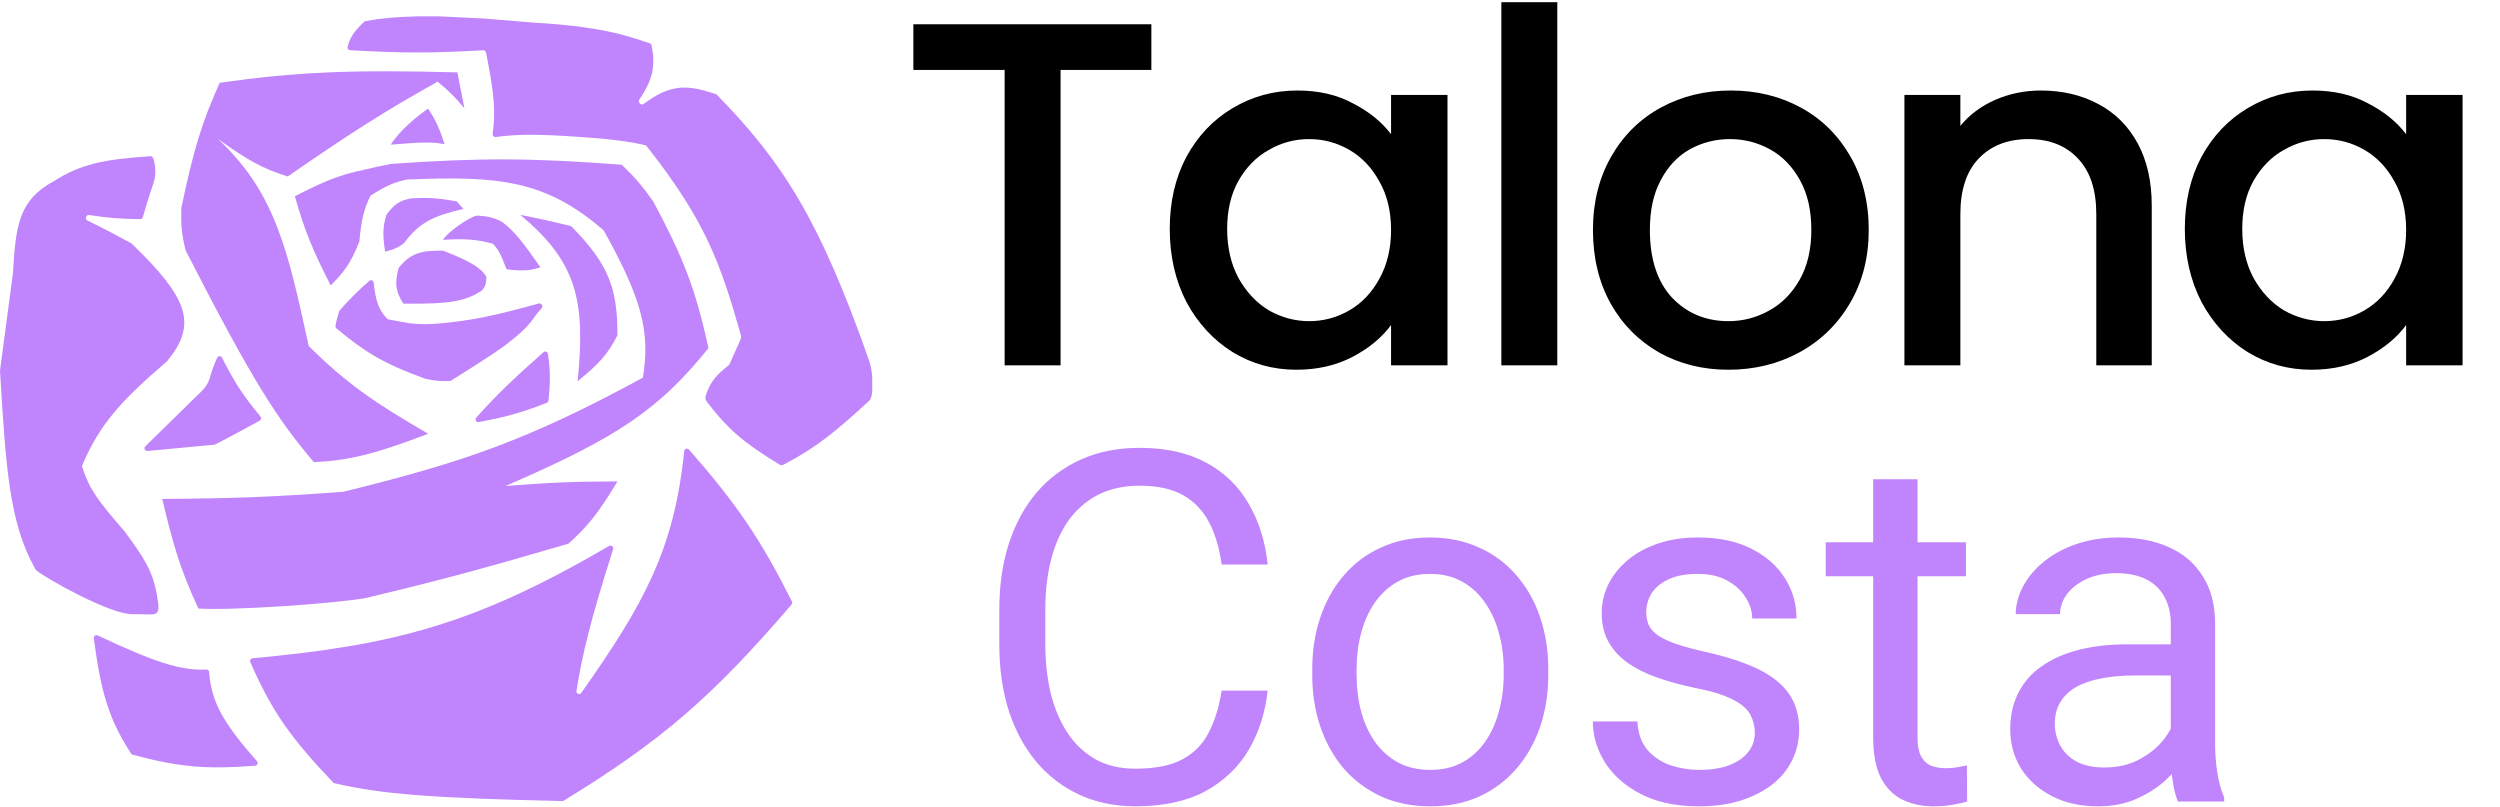
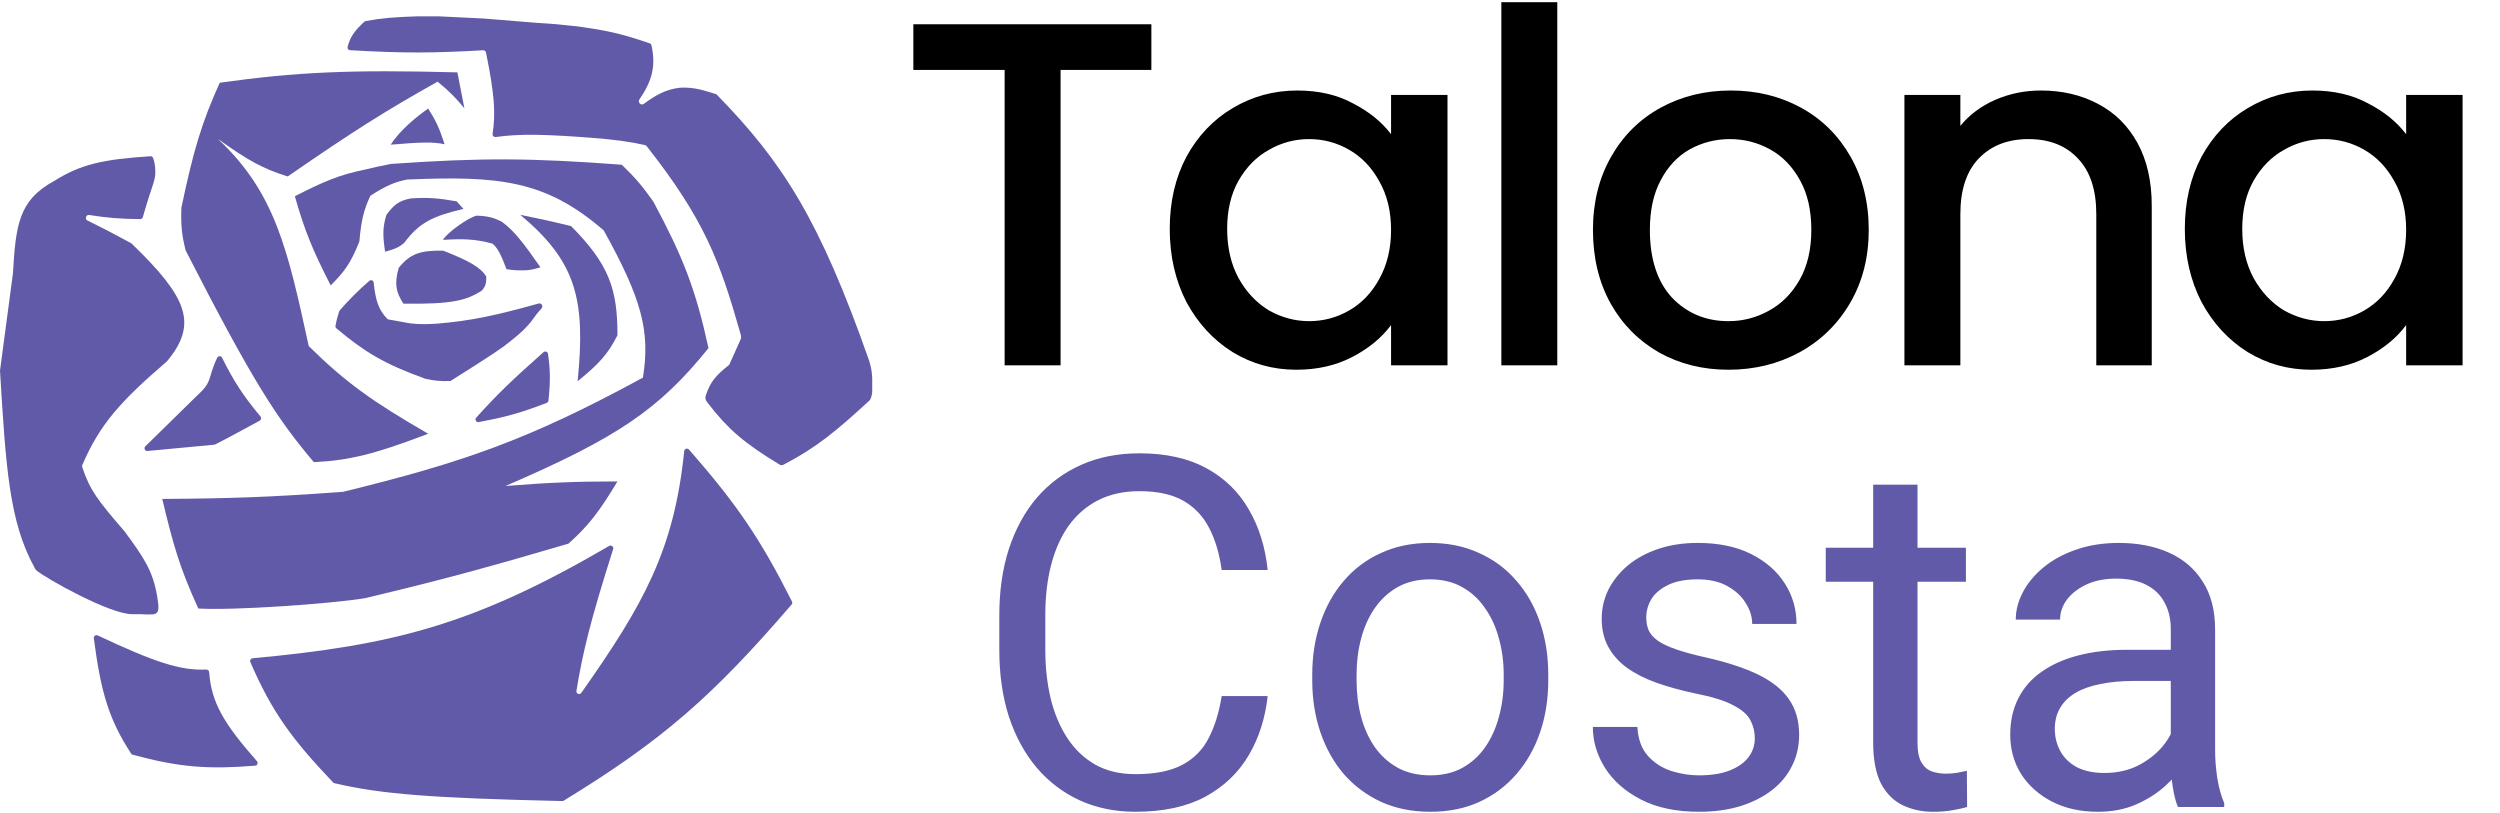
- <svg xmlns="http://www.w3.org/2000/svg" width="917" height="296" viewBox="0 0 917 296" fill="none">
+ <svg xmlns="http://www.w3.org/2000/svg" width="917" height="298" viewBox="0 0 917 298" fill="none">
  <path d="M422.32 8.9V25.64H389.02V134H368.5V25.64H335.02V8.9H422.32ZM429.062 83.96C429.062 74 431.102 65.18 435.182 57.5C439.382 49.82 445.022 43.88 452.102 39.68C459.302 35.36 467.222 33.2 475.862 33.2C483.662 33.2 490.442 34.76 496.202 37.88C502.082 40.88 506.762 44.66 510.242 49.22V34.82H530.942V134H510.242V119.24C506.762 123.92 502.022 127.82 496.022 130.94C490.022 134.06 483.182 135.62 475.502 135.62C466.982 135.62 459.182 133.46 452.102 129.14C445.022 124.7 439.382 118.58 435.182 110.78C431.102 102.86 429.062 93.92 429.062 83.96ZM510.242 84.32C510.242 77.48 508.802 71.54 505.922 66.5C503.162 61.46 499.502 57.62 494.942 54.98C490.382 52.34 485.462 51.02 480.182 51.02C474.902 51.02 469.982 52.34 465.422 54.98C460.862 57.5 457.142 61.28 454.262 66.32C451.502 71.24 450.122 77.12 450.122 83.96C450.122 90.8 451.502 96.8 454.262 101.96C457.142 107.12 460.862 111.08 465.422 113.84C470.102 116.48 475.022 117.8 480.182 117.8C485.462 117.8 490.382 116.48 494.942 113.84C499.502 111.2 503.162 107.36 505.922 102.32C508.802 97.16 510.242 91.16 510.242 84.32ZM571.214 0.8V134H550.694V0.8H571.214ZM633.975 135.62C624.615 135.62 616.155 133.52 608.595 129.32C601.035 125 595.095 119 590.775 111.32C586.455 103.52 584.295 94.52 584.295 84.32C584.295 74.24 586.515 65.3 590.955 57.5C595.395 49.7 601.455 43.7 609.135 39.5C616.815 35.3 625.395 33.2 634.875 33.2C644.355 33.2 652.935 35.3 660.615 39.5C668.295 43.7 674.355 49.7 678.795 57.5C683.235 65.3 685.455 74.24 685.455 84.32C685.455 94.4 683.175 103.34 678.615 111.14C674.055 118.94 667.815 125 659.895 129.32C652.095 133.52 643.455 135.62 633.975 135.62ZM633.975 117.8C639.255 117.8 644.175 116.54 648.735 114.02C653.415 111.5 657.195 107.72 660.075 102.68C662.955 97.64 664.395 91.52 664.395 84.32C664.395 77.12 663.015 71.06 660.255 66.14C657.495 61.1 653.835 57.32 649.275 54.8C644.715 52.28 639.795 51.02 634.515 51.02C629.235 51.02 624.315 52.28 619.755 54.8C615.315 57.32 611.775 61.1 609.135 66.14C606.495 71.06 605.175 77.12 605.175 84.32C605.175 95 607.875 103.28 613.275 109.16C618.795 114.92 625.695 117.8 633.975 117.8ZM748.58 33.2C756.38 33.2 763.34 34.82 769.46 38.06C775.7 41.3 780.56 46.1 784.04 52.46C787.52 58.82 789.26 66.5 789.26 75.5V134H768.92V78.56C768.92 69.68 766.7 62.9 762.26 58.22C757.82 53.42 751.76 51.02 744.08 51.02C736.4 51.02 730.28 53.42 725.72 58.22C721.28 62.9 719.06 69.68 719.06 78.56V134H698.54V34.82H719.06V46.16C722.42 42.08 726.68 38.9 731.84 36.62C737.12 34.34 742.7 33.2 748.58 33.2ZM801.394 83.96C801.394 74 803.434 65.18 807.514 57.5C811.714 49.82 817.354 43.88 824.434 39.68C831.634 35.36 839.554 33.2 848.194 33.2C855.994 33.2 862.774 34.76 868.534 37.88C874.414 40.88 879.094 44.66 882.574 49.22V34.82H903.274V134H882.574V119.24C879.094 123.92 874.354 127.82 868.354 130.94C862.354 134.06 855.514 135.62 847.834 135.62C839.314 135.62 831.514 133.46 824.434 129.14C817.354 124.7 811.714 118.58 807.514 110.78C803.434 102.86 801.394 93.92 801.394 83.96ZM882.574 84.32C882.574 77.48 881.134 71.54 878.254 66.5C875.494 61.46 871.834 57.62 867.274 54.98C862.714 52.34 857.794 51.02 852.514 51.02C847.234 51.02 842.314 52.34 837.754 54.98C833.194 57.5 829.474 61.28 826.594 66.32C823.834 71.24 822.454 77.12 822.454 83.96C822.454 90.8 823.834 96.8 826.594 101.96C829.474 107.12 833.194 111.08 837.754 113.84C842.434 116.48 847.354 117.8 852.514 117.8C857.794 117.8 862.714 116.48 867.274 113.84C871.834 111.2 875.494 107.36 878.254 102.32C881.134 97.16 882.574 91.16 882.574 84.32Z" fill="black" />
-   <path d="M448.109 253.307H464.984C464.105 261.393 461.791 268.629 458.041 275.016C454.291 281.402 448.988 286.471 442.133 290.221C435.277 293.912 426.723 295.758 416.469 295.758C408.969 295.758 402.143 294.352 395.99 291.539C389.896 288.727 384.652 284.742 380.258 279.586C375.863 274.371 372.465 268.131 370.062 260.865C367.719 253.541 366.547 245.396 366.547 236.432V223.688C366.547 214.723 367.719 206.607 370.062 199.342C372.465 192.018 375.893 185.748 380.346 180.533C384.857 175.318 390.277 171.305 396.605 168.492C402.934 165.68 410.053 164.273 417.963 164.273C427.631 164.273 435.805 166.09 442.484 169.723C449.164 173.355 454.35 178.395 458.041 184.84C461.791 191.227 464.105 198.639 464.984 207.076H448.109C447.289 201.1 445.766 195.973 443.539 191.695C441.312 187.359 438.148 184.02 434.047 181.676C429.945 179.332 424.584 178.16 417.963 178.16C412.279 178.16 407.27 179.244 402.934 181.412C398.656 183.58 395.053 186.656 392.123 190.641C389.252 194.625 387.084 199.4 385.619 204.967C384.154 210.533 383.422 216.715 383.422 223.512V236.432C383.422 242.701 384.066 248.59 385.355 254.098C386.703 259.605 388.725 264.439 391.42 268.6C394.115 272.76 397.543 276.041 401.703 278.443C405.863 280.787 410.785 281.959 416.469 281.959C423.676 281.959 429.418 280.816 433.695 278.531C437.973 276.246 441.195 272.965 443.363 268.688C445.59 264.41 447.172 259.283 448.109 253.307ZM481.332 247.506V245.484C481.332 238.629 482.328 232.271 484.32 226.412C486.312 220.494 489.184 215.367 492.934 211.031C496.684 206.637 501.225 203.238 506.557 200.836C511.889 198.375 517.865 197.145 524.486 197.145C531.166 197.145 537.172 198.375 542.504 200.836C547.895 203.238 552.465 206.637 556.215 211.031C560.023 215.367 562.924 220.494 564.916 226.412C566.908 232.271 567.904 238.629 567.904 245.484V247.506C567.904 254.361 566.908 260.719 564.916 266.578C562.924 272.438 560.023 277.564 556.215 281.959C552.465 286.295 547.924 289.693 542.592 292.154C537.318 294.557 531.342 295.758 524.662 295.758C517.982 295.758 511.977 294.557 506.645 292.154C501.312 289.693 496.742 286.295 492.934 281.959C489.184 277.564 486.312 272.438 484.32 266.578C482.328 260.719 481.332 254.361 481.332 247.506ZM497.592 245.484V247.506C497.592 252.252 498.148 256.734 499.262 260.953C500.375 265.113 502.045 268.805 504.271 272.027C506.557 275.25 509.398 277.799 512.797 279.674C516.195 281.49 520.15 282.398 524.662 282.398C529.115 282.398 533.012 281.49 536.352 279.674C539.75 277.799 542.562 275.25 544.789 272.027C547.016 268.805 548.686 265.113 549.799 260.953C550.971 256.734 551.557 252.252 551.557 247.506V245.484C551.557 240.797 550.971 236.373 549.799 232.213C548.686 227.994 546.986 224.273 544.701 221.051C542.475 217.77 539.662 215.191 536.264 213.316C532.924 211.441 528.998 210.504 524.486 210.504C520.033 210.504 516.107 211.441 512.709 213.316C509.369 215.191 506.557 217.77 504.271 221.051C502.045 224.273 500.375 227.994 499.262 232.213C498.148 236.373 497.592 240.797 497.592 245.484ZM643.666 268.775C643.666 266.432 643.139 264.264 642.084 262.271C641.088 260.221 639.008 258.375 635.844 256.734C632.738 255.035 628.051 253.57 621.781 252.34C616.508 251.227 611.732 249.908 607.455 248.385C603.236 246.861 599.633 245.016 596.645 242.848C593.715 240.68 591.459 238.131 589.877 235.201C588.295 232.271 587.504 228.844 587.504 224.918C587.504 221.168 588.324 217.623 589.965 214.283C591.664 210.943 594.037 207.984 597.084 205.406C600.189 202.828 603.91 200.807 608.246 199.342C612.582 197.877 617.416 197.145 622.748 197.145C630.365 197.145 636.869 198.492 642.26 201.188C647.65 203.883 651.781 207.486 654.652 211.998C657.523 216.451 658.959 221.402 658.959 226.852H642.699C642.699 224.215 641.908 221.666 640.326 219.205C638.803 216.686 636.547 214.605 633.559 212.965C630.629 211.324 627.025 210.504 622.748 210.504C618.236 210.504 614.574 211.207 611.762 212.613C609.008 213.961 606.986 215.689 605.697 217.799C604.467 219.908 603.852 222.135 603.852 224.479C603.852 226.236 604.145 227.818 604.73 229.225C605.375 230.572 606.488 231.832 608.07 233.004C609.652 234.117 611.879 235.172 614.75 236.168C617.621 237.164 621.283 238.16 625.736 239.156C633.529 240.914 639.945 243.023 644.984 245.484C650.023 247.945 653.773 250.963 656.234 254.537C658.695 258.111 659.926 262.447 659.926 267.545C659.926 271.705 659.047 275.514 657.289 278.971C655.59 282.428 653.1 285.416 649.818 287.936C646.596 290.396 642.729 292.33 638.217 293.736C633.764 295.084 628.754 295.758 623.188 295.758C614.809 295.758 607.719 294.264 601.918 291.275C596.117 288.287 591.723 284.42 588.734 279.674C585.746 274.928 584.252 269.918 584.252 264.645H600.6C600.834 269.098 602.123 272.643 604.467 275.279C606.811 277.857 609.682 279.703 613.08 280.816C616.479 281.871 619.848 282.398 623.188 282.398C627.641 282.398 631.361 281.812 634.35 280.641C637.396 279.469 639.711 277.857 641.293 275.807C642.875 273.756 643.666 271.412 643.666 268.775ZM721.098 198.902V211.383H669.682V198.902H721.098ZM687.084 175.787H703.344V270.445C703.344 273.668 703.842 276.1 704.838 277.74C705.834 279.381 707.123 280.465 708.705 280.992C710.287 281.52 711.986 281.783 713.803 281.783C715.15 281.783 716.557 281.666 718.021 281.432C719.545 281.139 720.688 280.904 721.449 280.729L721.537 294C720.248 294.41 718.549 294.791 716.439 295.143C714.389 295.553 711.898 295.758 708.969 295.758C704.984 295.758 701.322 294.967 697.982 293.385C694.643 291.803 691.977 289.166 689.984 285.475C688.051 281.725 687.084 276.686 687.084 270.357V175.787ZM796.244 277.74V228.785C796.244 225.035 795.482 221.783 793.959 219.029C792.494 216.217 790.268 214.049 787.279 212.525C784.291 211.002 780.6 210.24 776.205 210.24C772.104 210.24 768.5 210.943 765.395 212.35C762.348 213.756 759.945 215.602 758.188 217.887C756.488 220.172 755.639 222.633 755.639 225.27H739.379C739.379 221.871 740.258 218.502 742.016 215.162C743.773 211.822 746.293 208.805 749.574 206.109C752.914 203.355 756.898 201.188 761.527 199.605C766.215 197.965 771.43 197.145 777.172 197.145C784.086 197.145 790.18 198.316 795.453 200.66C800.785 203.004 804.945 206.549 807.934 211.295C810.98 215.982 812.504 221.871 812.504 228.961V273.258C812.504 276.422 812.768 279.791 813.295 283.365C813.881 286.939 814.73 290.016 815.844 292.594V294H798.881C798.061 292.125 797.416 289.635 796.947 286.529C796.479 283.365 796.244 280.436 796.244 277.74ZM799.057 236.344L799.232 247.77H782.797C778.168 247.77 774.037 248.15 770.404 248.912C766.771 249.615 763.725 250.699 761.264 252.164C758.803 253.629 756.928 255.475 755.639 257.701C754.35 259.869 753.705 262.418 753.705 265.348C753.705 268.336 754.379 271.061 755.727 273.521C757.074 275.982 759.096 277.945 761.791 279.41C764.545 280.816 767.914 281.52 771.898 281.52C776.879 281.52 781.273 280.465 785.082 278.355C788.891 276.246 791.908 273.668 794.135 270.621C796.42 267.574 797.65 264.615 797.826 261.744L804.77 269.566C804.359 272.027 803.246 274.752 801.43 277.74C799.613 280.729 797.182 283.6 794.135 286.354C791.146 289.049 787.572 291.305 783.412 293.121C779.311 294.879 774.682 295.758 769.525 295.758C763.08 295.758 757.426 294.498 752.562 291.979C747.758 289.459 744.008 286.09 741.312 281.871C738.676 277.594 737.357 272.818 737.357 267.545C737.357 262.447 738.354 257.965 740.346 254.098C742.338 250.172 745.209 246.92 748.959 244.342C752.709 241.705 757.221 239.713 762.494 238.365C767.768 237.018 773.656 236.344 780.16 236.344H799.057Z" fill="#C084FC" />
-   <path d="M170.34 39.732C166.931 35.614 164.793 33.477 160.512 29.953C141.32 40.712 129.485 48.161 105.543 64.722C96.338 61.888 90.805 58.738 79.911 50.943C100.981 70.646 105.537 91.559 113.243 126.929L113.248 126.95C127.03 140.543 136.97 147.474 157.055 159.102C137.344 166.611 128.178 168.878 115.125 169.522C101.563 153.522 92.648 139.828 68.108 91.885C66.641 86.114 66.327 82.676 66.527 76.229C70.963 55.025 74.023 44.932 80.603 30.348C108.66 26.398 128.567 25.511 167.772 26.545L170.34 39.732Z" fill="#C084FC" />
-   <path d="M143.324 53.065C146.623 47.791 153.034 42.59 157.054 39.829C159.837 44.158 161.167 46.966 163.079 52.917C159.051 51.998 154.366 52.126 143.324 53.065Z" fill="#C084FC" />
-   <path d="M121.296 104.676C126.168 99.866 128.631 96.648 131.815 88.576C132.509 80.942 133.331 77.176 135.865 71.784C141.643 68.103 144.672 66.808 149.249 65.858C183.052 64.433 200.103 66.039 221.454 84.526C235.335 109.56 238.564 121.419 235.825 138.507C193.818 161.389 169.62 169.665 125.889 180.388C99.049 182.372 84.614 182.844 59.512 183.005C63.388 199.221 65.834 208.204 72.748 223.207C85.481 223.969 120.63 221.534 133.692 219.453C163.856 212.283 180.046 207.759 208.514 199.402C215.951 192.758 219.857 187.587 226.491 176.585C210.913 176.609 201.91 176.967 185.401 178.264C226.258 160.612 241.605 150.349 259.877 127.691C255.113 105.882 250.491 94.18 239.678 74.007C235.696 68.366 233.201 65.365 228.072 60.425C195.225 57.946 176.656 57.791 143.372 60.129C139.594 60.882 137.5 61.329 133.84 62.203C124.544 64.118 118.823 66.511 108.158 71.982C111.803 84.91 114.84 92.052 121.296 104.676Z" fill="#C084FC" />
-   <path d="M146.236 98.257C150.442 93.04 154.141 91.82 162.534 91.935C171.796 95.565 176.298 98.011 178.387 101.467C178.403 103.813 178.117 105.105 176.659 106.652C171.062 110.142 166.273 111.616 147.965 111.394C145.148 106.969 144.642 104.136 146.236 98.257Z" fill="#C084FC" />
-   <path d="M141.247 92.329C145.187 91.283 146.731 90.477 148.359 88.971C153.681 81.812 158.618 79.258 169.991 76.624L167.522 73.858C160.97 72.718 157.295 72.355 150.73 72.772C146.253 73.614 144.432 75.164 141.741 78.797C140.299 83.464 140.399 86.529 141.247 92.329Z" fill="#C084FC" />
-   <path d="M185.799 98.75C188.431 99.147 189.978 99.209 192.812 99.145C194.436 99.056 195.644 98.816 198.245 98.059C191.984 89.092 188.683 84.75 184.12 81.366C181.216 79.866 179.087 79.265 174.835 79.094C171.92 79.732 164.008 85.256 162.488 87.984C170.187 87.529 174.263 87.672 180.663 89.366C182.534 91.011 183.665 93.162 185.799 98.75Z" fill="#C084FC" />
-   <path d="M190.832 78.797C198.201 80.305 202.325 81.161 209.501 82.945C223.45 97.082 226.478 105.981 226.49 122.949C222.964 130.054 219.306 133.795 211.871 139.84C214.928 109.582 211.202 95.816 190.832 78.797Z" fill="#C084FC" />
-   <path d="M137.064 103.656C136.982 102.887 136.111 102.494 135.515 102.988C132.246 105.696 127.267 110.69 124.572 113.911C124.488 114.012 124.426 114.126 124.388 114.251C123.756 116.297 123.395 117.568 123.058 119.528C122.998 119.874 123.132 120.228 123.402 120.453C133.679 129.049 140.692 133.399 156.055 138.953C159.402 139.662 161.389 139.868 164.971 139.752C165.147 139.747 165.324 139.691 165.473 139.597C180.706 130.034 184.453 127.446 187.267 125.124L190.033 122.852C191.557 121.543 192.332 120.785 193.589 119.395L194.774 118.012C196.221 115.937 197.348 114.508 198.65 113.109C199.365 112.341 198.618 111.043 197.607 111.323C182.016 115.647 172.964 117.664 160.401 118.704C156.346 118.987 154.149 118.991 150.424 118.605L142.539 117.18C142.335 117.143 142.147 117.044 142.004 116.894C138.786 113.519 137.757 110.148 137.064 103.656Z" fill="#C084FC" />
-   <path d="M174.678 153.192C174.045 153.899 174.664 155 175.597 154.825C184.525 153.15 190.463 151.699 200.543 147.767C200.889 147.632 201.136 147.311 201.175 146.941C201.962 139.413 201.818 135.353 200.993 129.774C200.878 128.996 199.946 128.663 199.357 129.183C187.756 139.418 181.848 145.194 174.678 153.192Z" fill="#C084FC" />
-   <path d="M53.31 163.711C52.639 164.369 53.163 165.504 54.098 165.419C60.152 164.868 66.352 164.268 78.579 163.119C78.704 163.108 78.832 163.071 78.944 163.013C85.728 159.547 89.418 157.428 95.258 154.303C95.82 154.002 95.962 153.256 95.552 152.767C88.948 144.881 85.712 139.682 81.445 131.211C81.074 130.475 80.021 130.473 79.67 131.218C78.571 133.55 77.898 135.392 77.043 138.358C76.044 141.75 74.434 143.05 71.561 145.816L53.31 163.711Z" fill="#C084FC" />
-   <path d="M288.029 170.115C287.013 170.752 286.441 170.857 285.46 170.115C272.91 162.435 267.174 157.605 259.68 147.891C258.516 146.484 258.61 145.714 259.038 144.582C260.637 140.118 262.456 137.764 267.286 133.97C267.414 133.869 267.518 133.737 267.585 133.588L271.632 124.53C271.936 123.815 271.87 123.356 271.632 122.505C264.015 95.58 258.297 80.442 237.184 53.595C237.042 53.415 236.839 53.285 236.616 53.235C230.715 51.903 227.095 51.538 220.763 50.844C199.243 49.106 190.708 49.064 181.831 50.256C181.156 50.347 180.582 49.758 180.684 49.084C181.851 41.386 181.368 34.559 178.266 19.251C178.167 18.764 177.719 18.418 177.223 18.445C159.401 19.448 148.527 19.59 128.4 18.416C127.786 18.381 127.34 17.802 127.495 17.206C128.361 13.867 129.652 11.641 133.628 7.973C133.765 7.846 133.939 7.76 134.123 7.726C140.268 6.601 144.564 6.286 152.756 6H161.152L177.4 6.79L196.76 8.371C202.742 8.704 205.961 9.035 211.675 9.655C221.521 11.026 227.25 12.065 238.315 15.893C238.638 16.005 238.888 16.281 238.961 16.615C240.673 24.455 239.114 29.763 234.503 36.548C233.839 37.525 235.145 38.826 236.098 38.127C240.562 34.849 244.304 32.737 249.408 32.175C253.506 31.971 256.465 32.539 262.505 34.47C262.659 34.519 262.803 34.608 262.917 34.724C287.293 59.628 300.793 80.972 318.846 132.432C319.549 134.851 319.799 136.214 319.933 138.655V141.816C319.985 143.886 319.977 145.055 319.122 146.661C319.071 146.756 319.002 146.843 318.923 146.915C306.464 158.352 299.579 164.013 288.029 170.115Z" fill="#C084FC" />
-   <path d="M250.966 165.473C251.055 164.6 252.147 164.237 252.724 164.898C270.399 185.098 278.942 197.713 290.497 220.63C290.679 220.991 290.623 221.437 290.36 221.743C261.067 255.805 242.658 271.706 206.798 293.675C206.634 293.776 206.437 293.828 206.245 293.824C158.964 292.749 139.998 291.36 122.676 287.281C122.487 287.237 122.314 287.136 122.181 286.996C107.228 271.285 99.809 261.299 91.817 242.845C91.547 242.222 91.978 241.515 92.653 241.452C144.326 236.652 173.93 229.171 223.424 200.249C224.217 199.785 225.185 200.539 224.906 201.415C216.536 227.734 213.704 239.489 211.442 253.425C211.273 254.465 212.614 255.007 213.221 254.145C236.057 221.728 247.262 201.812 250.966 165.473Z" fill="#C084FC" />
-   <path d="M93.575 280.857C94.396 280.793 94.787 279.815 94.243 279.196C82.183 265.489 77.544 257.799 76.717 246.548C76.676 245.99 76.195 245.564 75.636 245.589C66.108 246.02 56.615 242.854 35.836 233.076C35.121 232.74 34.31 233.323 34.412 234.105C37.013 254.003 39.926 263.851 48.095 276.421C48.228 276.627 48.439 276.779 48.676 276.843C65.929 281.48 76.175 282.227 93.575 280.857Z" fill="#C084FC" />
-   <path d="M30.148 171.316C30.071 171.086 30.081 170.829 30.177 170.605C36.626 155.588 44.183 147.224 61.177 132.586C61.219 132.55 61.259 132.509 61.294 132.467C72.688 118.786 68.773 109.118 48.301 89.363C48.237 89.301 48.161 89.246 48.083 89.203C42.457 86.134 38.171 83.877 32.064 80.882C31.012 80.365 31.559 78.682 32.716 78.867C39.165 79.893 44.269 80.312 51.423 80.373C51.857 80.377 52.246 80.099 52.375 79.684C53.116 77.306 53.67 74.936 56.302 67.142C57.008 64.889 57.08 63.584 56.895 61.216C56.727 59.825 56.588 58.969 56.092 57.856C55.93 57.492 55.544 57.281 55.147 57.307C37.757 58.441 29.574 60.243 19.755 66.451C6.756 73.455 5.771 82.882 4.741 100.331L0.013 135.844C0.004 135.907 0.002 135.973 0.006 136.037C2.133 171.522 3.427 191.397 12.612 208.098C12.808 208.455 13.013 208.928 13.322 209.193C16.677 212.075 40.452 225.446 48.597 225.281C57.478 225.102 59.166 227.306 57.586 218.367C56.005 209.428 52.877 204.654 45.733 194.957C35.847 183.501 33.042 179.948 30.148 171.316Z" fill="#C084FC" />
+   <path d="M448.109 255.307H464.984C464.105 263.393 461.791 270.629 458.041 277.016C454.291 283.402 448.988 288.471 442.133 292.221C435.277 295.912 426.723 297.758 416.469 297.758C408.969 297.758 402.143 296.352 395.99 293.539C389.896 290.727 384.652 286.742 380.258 281.586C375.863 276.371 372.465 270.131 370.062 262.865C367.719 255.541 366.547 247.396 366.547 238.432V225.688C366.547 216.723 367.719 208.607 370.062 201.342C372.465 194.018 375.893 187.748 380.346 182.533C384.857 177.318 390.277 173.305 396.605 170.492C402.934 167.68 410.053 166.273 417.963 166.273C427.631 166.273 435.805 168.09 442.484 171.723C449.164 175.355 454.35 180.395 458.041 186.84C461.791 193.227 464.105 200.639 464.984 209.076H448.109C447.289 203.1 445.766 197.973 443.539 193.695C441.312 189.359 438.148 186.02 434.047 183.676C429.945 181.332 424.584 180.16 417.963 180.16C412.279 180.16 407.27 181.244 402.934 183.412C398.656 185.58 395.053 188.656 392.123 192.641C389.252 196.625 387.084 201.4 385.619 206.967C384.154 212.533 383.422 218.715 383.422 225.512V238.432C383.422 244.701 384.066 250.59 385.355 256.098C386.703 261.605 388.725 266.439 391.42 270.6C394.115 274.76 397.543 278.041 401.703 280.443C405.863 282.787 410.785 283.959 416.469 283.959C423.676 283.959 429.418 282.816 433.695 280.531C437.973 278.246 441.195 274.965 443.363 270.688C445.59 266.41 447.172 261.283 448.109 255.307ZM481.332 249.506V247.484C481.332 240.629 482.328 234.271 484.32 228.412C486.312 222.494 489.184 217.367 492.934 213.031C496.684 208.637 501.225 205.238 506.557 202.836C511.889 200.375 517.865 199.145 524.486 199.145C531.166 199.145 537.172 200.375 542.504 202.836C547.895 205.238 552.465 208.637 556.215 213.031C560.023 217.367 562.924 222.494 564.916 228.412C566.908 234.271 567.904 240.629 567.904 247.484V249.506C567.904 256.361 566.908 262.719 564.916 268.578C562.924 274.438 560.023 279.564 556.215 283.959C552.465 288.295 547.924 291.693 542.592 294.154C537.318 296.557 531.342 297.758 524.662 297.758C517.982 297.758 511.977 296.557 506.645 294.154C501.312 291.693 496.742 288.295 492.934 283.959C489.184 279.564 486.312 274.438 484.32 268.578C482.328 262.719 481.332 256.361 481.332 249.506ZM497.592 247.484V249.506C497.592 254.252 498.148 258.734 499.262 262.953C500.375 267.113 502.045 270.805 504.271 274.027C506.557 277.25 509.398 279.799 512.797 281.674C516.195 283.49 520.15 284.398 524.662 284.398C529.115 284.398 533.012 283.49 536.352 281.674C539.75 279.799 542.562 277.25 544.789 274.027C547.016 270.805 548.686 267.113 549.799 262.953C550.971 258.734 551.557 254.252 551.557 249.506V247.484C551.557 242.797 550.971 238.373 549.799 234.213C548.686 229.994 546.986 226.273 544.701 223.051C542.475 219.77 539.662 217.191 536.264 215.316C532.924 213.441 528.998 212.504 524.486 212.504C520.033 212.504 516.107 213.441 512.709 215.316C509.369 217.191 506.557 219.77 504.271 223.051C502.045 226.273 500.375 229.994 499.262 234.213C498.148 238.373 497.592 242.797 497.592 247.484ZM643.666 270.775C643.666 268.432 643.139 266.264 642.084 264.271C641.088 262.221 639.008 260.375 635.844 258.734C632.738 257.035 628.051 255.57 621.781 254.34C616.508 253.227 611.732 251.908 607.455 250.385C603.236 248.861 599.633 247.016 596.645 244.848C593.715 242.68 591.459 240.131 589.877 237.201C588.295 234.271 587.504 230.844 587.504 226.918C587.504 223.168 588.324 219.623 589.965 216.283C591.664 212.943 594.037 209.984 597.084 207.406C600.189 204.828 603.91 202.807 608.246 201.342C612.582 199.877 617.416 199.145 622.748 199.145C630.365 199.145 636.869 200.492 642.26 203.188C647.65 205.883 651.781 209.486 654.652 213.998C657.523 218.451 658.959 223.402 658.959 228.852H642.699C642.699 226.215 641.908 223.666 640.326 221.205C638.803 218.686 636.547 216.605 633.559 214.965C630.629 213.324 627.025 212.504 622.748 212.504C618.236 212.504 614.574 213.207 611.762 214.613C609.008 215.961 606.986 217.689 605.697 219.799C604.467 221.908 603.852 224.135 603.852 226.479C603.852 228.236 604.145 229.818 604.73 231.225C605.375 232.572 606.488 233.832 608.07 235.004C609.652 236.117 611.879 237.172 614.75 238.168C617.621 239.164 621.283 240.16 625.736 241.156C633.529 242.914 639.945 245.023 644.984 247.484C650.023 249.945 653.773 252.963 656.234 256.537C658.695 260.111 659.926 264.447 659.926 269.545C659.926 273.705 659.047 277.514 657.289 280.971C655.59 284.428 653.1 287.416 649.818 289.936C646.596 292.396 642.729 294.33 638.217 295.736C633.764 297.084 628.754 297.758 623.188 297.758C614.809 297.758 607.719 296.264 601.918 293.275C596.117 290.287 591.723 286.42 588.734 281.674C585.746 276.928 584.252 271.918 584.252 266.645H600.6C600.834 271.098 602.123 274.643 604.467 277.279C606.811 279.857 609.682 281.703 613.08 282.816C616.479 283.871 619.848 284.398 623.188 284.398C627.641 284.398 631.361 283.812 634.35 282.641C637.396 281.469 639.711 279.857 641.293 277.807C642.875 275.756 643.666 273.412 643.666 270.775ZM721.098 200.902V213.383H669.682V200.902H721.098ZM687.084 177.787H703.344V272.445C703.344 275.668 703.842 278.1 704.838 279.74C705.834 281.381 707.123 282.465 708.705 282.992C710.287 283.52 711.986 283.783 713.803 283.783C715.15 283.783 716.557 283.666 718.021 283.432C719.545 283.139 720.688 282.904 721.449 282.729L721.537 296C720.248 296.41 718.549 296.791 716.439 297.143C714.389 297.553 711.898 297.758 708.969 297.758C704.984 297.758 701.322 296.967 697.982 295.385C694.643 293.803 691.977 291.166 689.984 287.475C688.051 283.725 687.084 278.686 687.084 272.357V177.787ZM796.244 279.74V230.785C796.244 227.035 795.482 223.783 793.959 221.029C792.494 218.217 790.268 216.049 787.279 214.525C784.291 213.002 780.6 212.24 776.205 212.24C772.104 212.24 768.5 212.943 765.395 214.35C762.348 215.756 759.945 217.602 758.188 219.887C756.488 222.172 755.639 224.633 755.639 227.27H739.379C739.379 223.871 740.258 220.502 742.016 217.162C743.773 213.822 746.293 210.805 749.574 208.109C752.914 205.355 756.898 203.188 761.527 201.605C766.215 199.965 771.43 199.145 777.172 199.145C784.086 199.145 790.18 200.316 795.453 202.66C800.785 205.004 804.945 208.549 807.934 213.295C810.98 217.982 812.504 223.871 812.504 230.961V275.258C812.504 278.422 812.768 281.791 813.295 285.365C813.881 288.939 814.73 292.016 815.844 294.594V296H798.881C798.061 294.125 797.416 291.635 796.947 288.529C796.479 285.365 796.244 282.436 796.244 279.74ZM799.057 238.344L799.232 249.77H782.797C778.168 249.77 774.037 250.15 770.404 250.912C766.771 251.615 763.725 252.699 761.264 254.164C758.803 255.629 756.928 257.475 755.639 259.701C754.35 261.869 753.705 264.418 753.705 267.348C753.705 270.336 754.379 273.061 755.727 275.521C757.074 277.982 759.096 279.945 761.791 281.41C764.545 282.816 767.914 283.52 771.898 283.52C776.879 283.52 781.273 282.465 785.082 280.355C788.891 278.246 791.908 275.668 794.135 272.621C796.42 269.574 797.65 266.615 797.826 263.744L804.77 271.566C804.359 274.027 803.246 276.752 801.43 279.74C799.613 282.729 797.182 285.6 794.135 288.354C791.146 291.049 787.572 293.305 783.412 295.121C779.311 296.879 774.682 297.758 769.525 297.758C763.08 297.758 757.426 296.498 752.562 293.979C747.758 291.459 744.008 288.09 741.312 283.871C738.676 279.594 737.357 274.818 737.357 269.545C737.357 264.447 738.354 259.965 740.346 256.098C742.338 252.172 745.209 248.92 748.959 246.342C752.709 243.705 757.221 241.713 762.494 240.365C767.768 239.018 773.656 238.344 780.16 238.344H799.057Z" fill="#615AA8" />
+   <path d="M170.34 39.732C166.931 35.614 164.793 33.477 160.512 29.953C141.32 40.712 129.485 48.161 105.543 64.722C96.338 61.888 90.805 58.738 79.911 50.943C100.981 70.646 105.537 91.559 113.243 126.929L113.248 126.95C127.03 140.543 136.97 147.474 157.055 159.102C137.344 166.611 128.178 168.878 115.125 169.522C101.563 153.522 92.648 139.828 68.108 91.885C66.641 86.114 66.327 82.676 66.527 76.229C70.963 55.025 74.023 44.932 80.603 30.348C108.66 26.398 128.567 25.511 167.772 26.545L170.34 39.732Z" fill="#615AA8" />
+   <path d="M143.324 53.065C146.623 47.791 153.034 42.59 157.054 39.829C159.837 44.158 161.167 46.966 163.079 52.917C159.051 51.998 154.366 52.126 143.324 53.065Z" fill="#615AA8" />
+   <path d="M121.296 104.676C126.168 99.866 128.631 96.648 131.815 88.576C132.509 80.942 133.331 77.176 135.865 71.784C141.643 68.103 144.672 66.808 149.249 65.858C183.052 64.433 200.103 66.039 221.454 84.526C235.335 109.56 238.564 121.419 235.825 138.507C193.818 161.389 169.62 169.665 125.889 180.388C99.049 182.372 84.614 182.844 59.512 183.005C63.388 199.221 65.834 208.204 72.748 223.207C85.481 223.969 120.63 221.534 133.692 219.453C163.856 212.283 180.046 207.759 208.514 199.402C215.951 192.758 219.857 187.587 226.491 176.585C210.913 176.609 201.91 176.967 185.401 178.264C226.258 160.612 241.605 150.349 259.877 127.691C255.113 105.882 250.491 94.18 239.678 74.007C235.696 68.366 233.201 65.365 228.072 60.425C195.225 57.946 176.656 57.791 143.372 60.129C139.594 60.882 137.5 61.329 133.84 62.203C124.544 64.118 118.823 66.511 108.158 71.982C111.803 84.91 114.84 92.052 121.296 104.676Z" fill="#615AA8" />
+   <path d="M146.236 98.257C150.442 93.04 154.141 91.82 162.534 91.935C171.796 95.565 176.298 98.011 178.387 101.467C178.403 103.813 178.117 105.105 176.659 106.652C171.062 110.142 166.273 111.616 147.965 111.394C145.148 106.969 144.642 104.136 146.236 98.257Z" fill="#615AA8" />
+   <path d="M141.247 92.329C145.187 91.283 146.731 90.477 148.359 88.971C153.681 81.812 158.618 79.258 169.991 76.624L167.522 73.858C160.97 72.718 157.295 72.355 150.73 72.772C146.253 73.614 144.432 75.164 141.741 78.797C140.299 83.464 140.399 86.529 141.247 92.329Z" fill="#615AA8" />
+   <path d="M185.799 98.75C188.431 99.147 189.978 99.209 192.812 99.145C194.436 99.056 195.644 98.816 198.245 98.059C191.984 89.092 188.683 84.75 184.12 81.366C181.216 79.866 179.087 79.265 174.835 79.094C171.92 79.732 164.008 85.256 162.488 87.984C170.187 87.529 174.263 87.672 180.663 89.366C182.534 91.011 183.665 93.162 185.799 98.75Z" fill="#615AA8" />
+   <path d="M190.832 78.797C198.201 80.305 202.325 81.161 209.501 82.945C223.45 97.082 226.478 105.981 226.49 122.949C222.964 130.054 219.306 133.795 211.871 139.84C214.928 109.582 211.202 95.816 190.832 78.797Z" fill="#615AA8" />
+   <path d="M137.064 103.656C136.982 102.887 136.111 102.494 135.515 102.988C132.246 105.696 127.267 110.69 124.572 113.911C124.488 114.012 124.426 114.126 124.388 114.251C123.756 116.297 123.395 117.568 123.058 119.528C122.998 119.874 123.132 120.228 123.402 120.453C133.679 129.049 140.692 133.399 156.055 138.953C159.402 139.662 161.389 139.868 164.971 139.752C165.147 139.747 165.324 139.691 165.473 139.597C180.706 130.034 184.453 127.446 187.267 125.124L190.033 122.852C191.557 121.543 192.332 120.785 193.589 119.395L194.774 118.012C196.221 115.937 197.348 114.508 198.65 113.109C199.365 112.341 198.618 111.043 197.607 111.323C182.016 115.647 172.964 117.664 160.401 118.704C156.346 118.987 154.149 118.991 150.424 118.605L142.539 117.18C142.335 117.143 142.147 117.044 142.004 116.894C138.786 113.519 137.757 110.148 137.064 103.656Z" fill="#615AA8" />
+   <path d="M174.678 153.192C174.045 153.899 174.664 155 175.597 154.825C184.525 153.15 190.463 151.699 200.543 147.767C200.889 147.632 201.136 147.311 201.175 146.941C201.962 139.413 201.818 135.353 200.993 129.774C200.878 128.996 199.946 128.663 199.357 129.183C187.756 139.418 181.848 145.194 174.678 153.192Z" fill="#615AA8" />
+   <path d="M53.31 163.711C52.639 164.369 53.163 165.504 54.098 165.419C60.152 164.868 66.352 164.268 78.579 163.119C78.704 163.108 78.832 163.071 78.944 163.013C85.728 159.547 89.418 157.428 95.258 154.303C95.82 154.002 95.962 153.256 95.552 152.767C88.948 144.881 85.712 139.682 81.445 131.211C81.074 130.475 80.021 130.473 79.67 131.218C78.571 133.55 77.898 135.392 77.043 138.358C76.044 141.75 74.434 143.05 71.561 145.816L53.31 163.711Z" fill="#615AA8" />
+   <path d="M288.029 170.115C287.013 170.752 286.441 170.857 285.46 170.115C272.91 162.435 267.174 157.605 259.68 147.891C258.516 146.484 258.61 145.714 259.038 144.582C260.637 140.118 262.456 137.764 267.286 133.97C267.414 133.869 267.518 133.737 267.585 133.588L271.632 124.53C271.936 123.815 271.87 123.356 271.632 122.505C264.015 95.58 258.297 80.442 237.184 53.595C237.042 53.415 236.839 53.285 236.616 53.235C230.715 51.903 227.095 51.538 220.763 50.844C199.243 49.106 190.708 49.064 181.831 50.256C181.156 50.347 180.582 49.758 180.684 49.084C181.851 41.386 181.368 34.559 178.266 19.251C178.167 18.764 177.719 18.418 177.223 18.445C159.401 19.448 148.527 19.59 128.4 18.416C127.786 18.381 127.34 17.802 127.495 17.206C128.361 13.867 129.652 11.641 133.628 7.973C133.765 7.846 133.939 7.76 134.123 7.726C140.268 6.601 144.564 6.286 152.756 6H161.152L177.4 6.79L196.76 8.371C202.742 8.704 205.961 9.035 211.675 9.655C221.521 11.026 227.25 12.065 238.315 15.893C238.638 16.005 238.888 16.281 238.961 16.615C240.673 24.455 239.114 29.763 234.503 36.548C233.839 37.525 235.145 38.826 236.098 38.127C240.562 34.849 244.304 32.737 249.408 32.175C253.506 31.971 256.465 32.539 262.505 34.47C262.659 34.519 262.803 34.608 262.917 34.724C287.293 59.628 300.793 80.972 318.846 132.432C319.549 134.851 319.799 136.214 319.933 138.655V141.816C319.985 143.886 319.977 145.055 319.122 146.661C319.071 146.756 319.002 146.843 318.923 146.915C306.464 158.352 299.579 164.013 288.029 170.115Z" fill="#615AA8" />
+   <path d="M250.966 165.473C251.055 164.6 252.147 164.237 252.724 164.898C270.399 185.098 278.942 197.713 290.497 220.63C290.679 220.991 290.623 221.437 290.36 221.743C261.067 255.805 242.658 271.706 206.798 293.675C206.634 293.776 206.437 293.828 206.245 293.824C158.964 292.749 139.998 291.36 122.676 287.281C122.487 287.237 122.314 287.136 122.181 286.996C107.228 271.285 99.809 261.299 91.817 242.845C91.547 242.222 91.978 241.515 92.653 241.452C144.326 236.652 173.93 229.171 223.424 200.249C224.217 199.785 225.185 200.539 224.906 201.415C216.536 227.734 213.704 239.489 211.442 253.425C211.273 254.465 212.614 255.007 213.221 254.145C236.057 221.728 247.262 201.812 250.966 165.473Z" fill="#615AA8" />
+   <path d="M93.575 280.857C94.396 280.793 94.787 279.815 94.243 279.196C82.183 265.489 77.544 257.799 76.717 246.548C76.676 245.99 76.195 245.564 75.636 245.589C66.108 246.02 56.615 242.854 35.836 233.076C35.121 232.74 34.31 233.323 34.412 234.105C37.013 254.003 39.926 263.851 48.095 276.421C48.228 276.627 48.439 276.779 48.676 276.843C65.929 281.48 76.175 282.227 93.575 280.857Z" fill="#615AA8" />
+   <path d="M30.148 171.316C30.071 171.086 30.081 170.829 30.177 170.605C36.626 155.588 44.183 147.224 61.177 132.586C61.219 132.55 61.259 132.509 61.294 132.467C72.688 118.786 68.773 109.118 48.301 89.363C48.237 89.301 48.161 89.246 48.083 89.203C42.457 86.134 38.171 83.877 32.064 80.882C31.012 80.365 31.559 78.682 32.716 78.867C39.165 79.893 44.269 80.312 51.423 80.373C51.857 80.377 52.246 80.099 52.375 79.684C53.116 77.306 53.67 74.936 56.302 67.142C57.008 64.889 57.08 63.584 56.895 61.216C56.727 59.825 56.588 58.969 56.092 57.856C55.93 57.492 55.544 57.281 55.147 57.307C37.757 58.441 29.574 60.243 19.755 66.451C6.756 73.455 5.771 82.882 4.741 100.331L0.013 135.844C0.004 135.907 0.002 135.973 0.006 136.037C2.133 171.522 3.427 191.397 12.612 208.098C12.808 208.455 13.013 208.928 13.322 209.193C16.677 212.075 40.452 225.446 48.597 225.281C57.478 225.102 59.166 227.306 57.586 218.367C56.005 209.428 52.877 204.654 45.733 194.957C35.847 183.501 33.042 179.948 30.148 171.316Z" fill="#615AA8" />
</svg>
